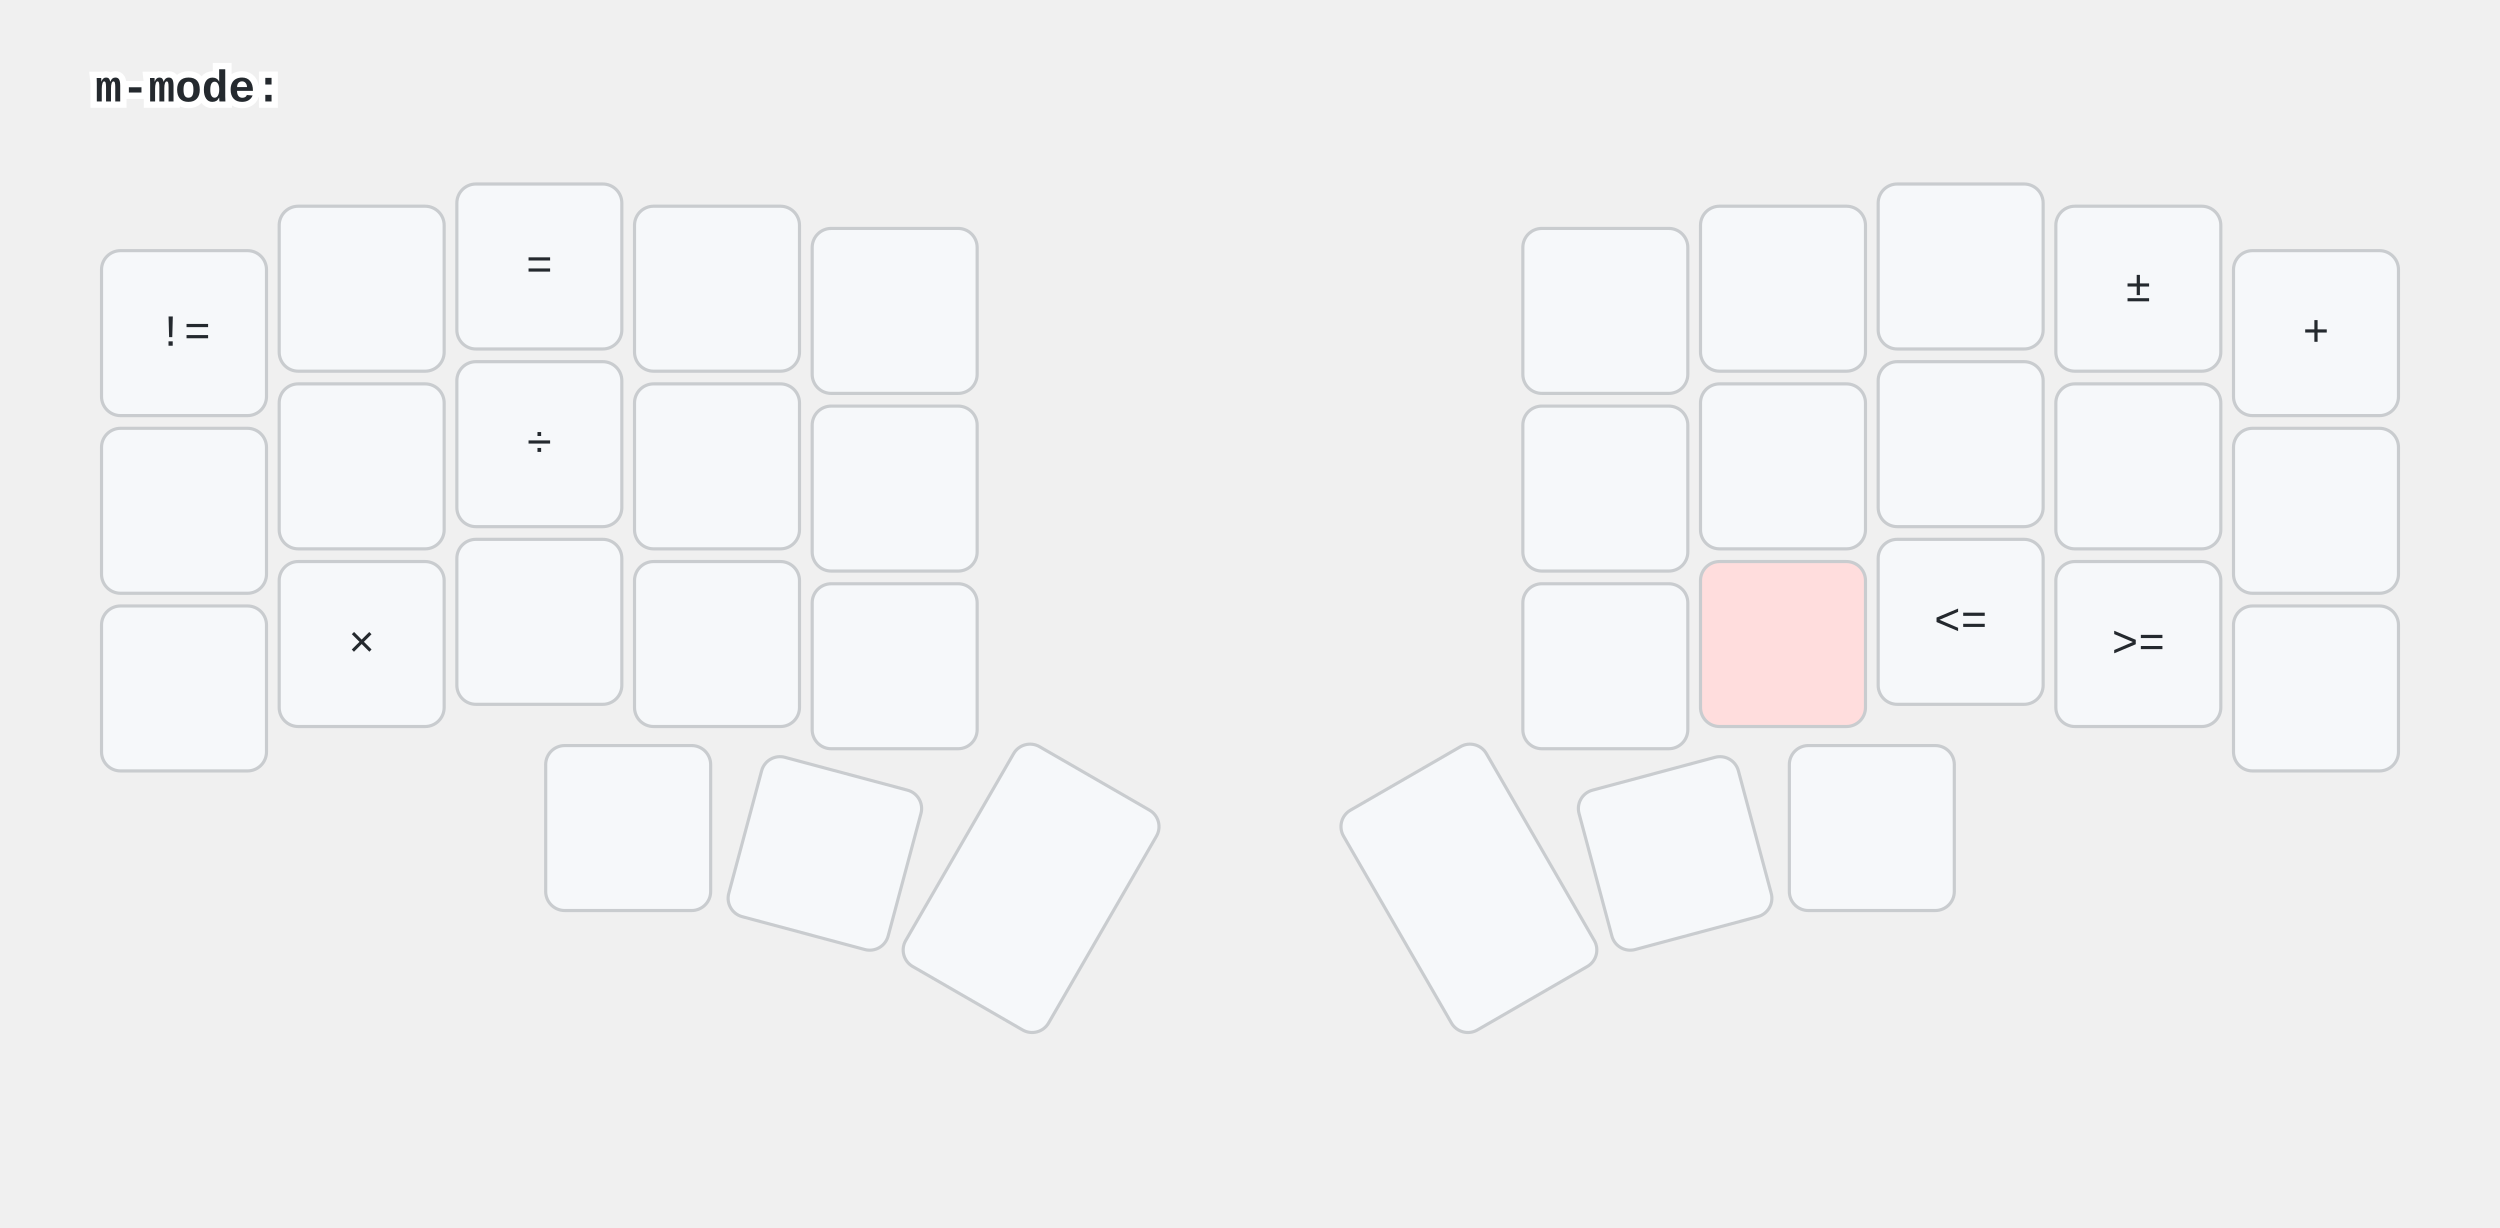
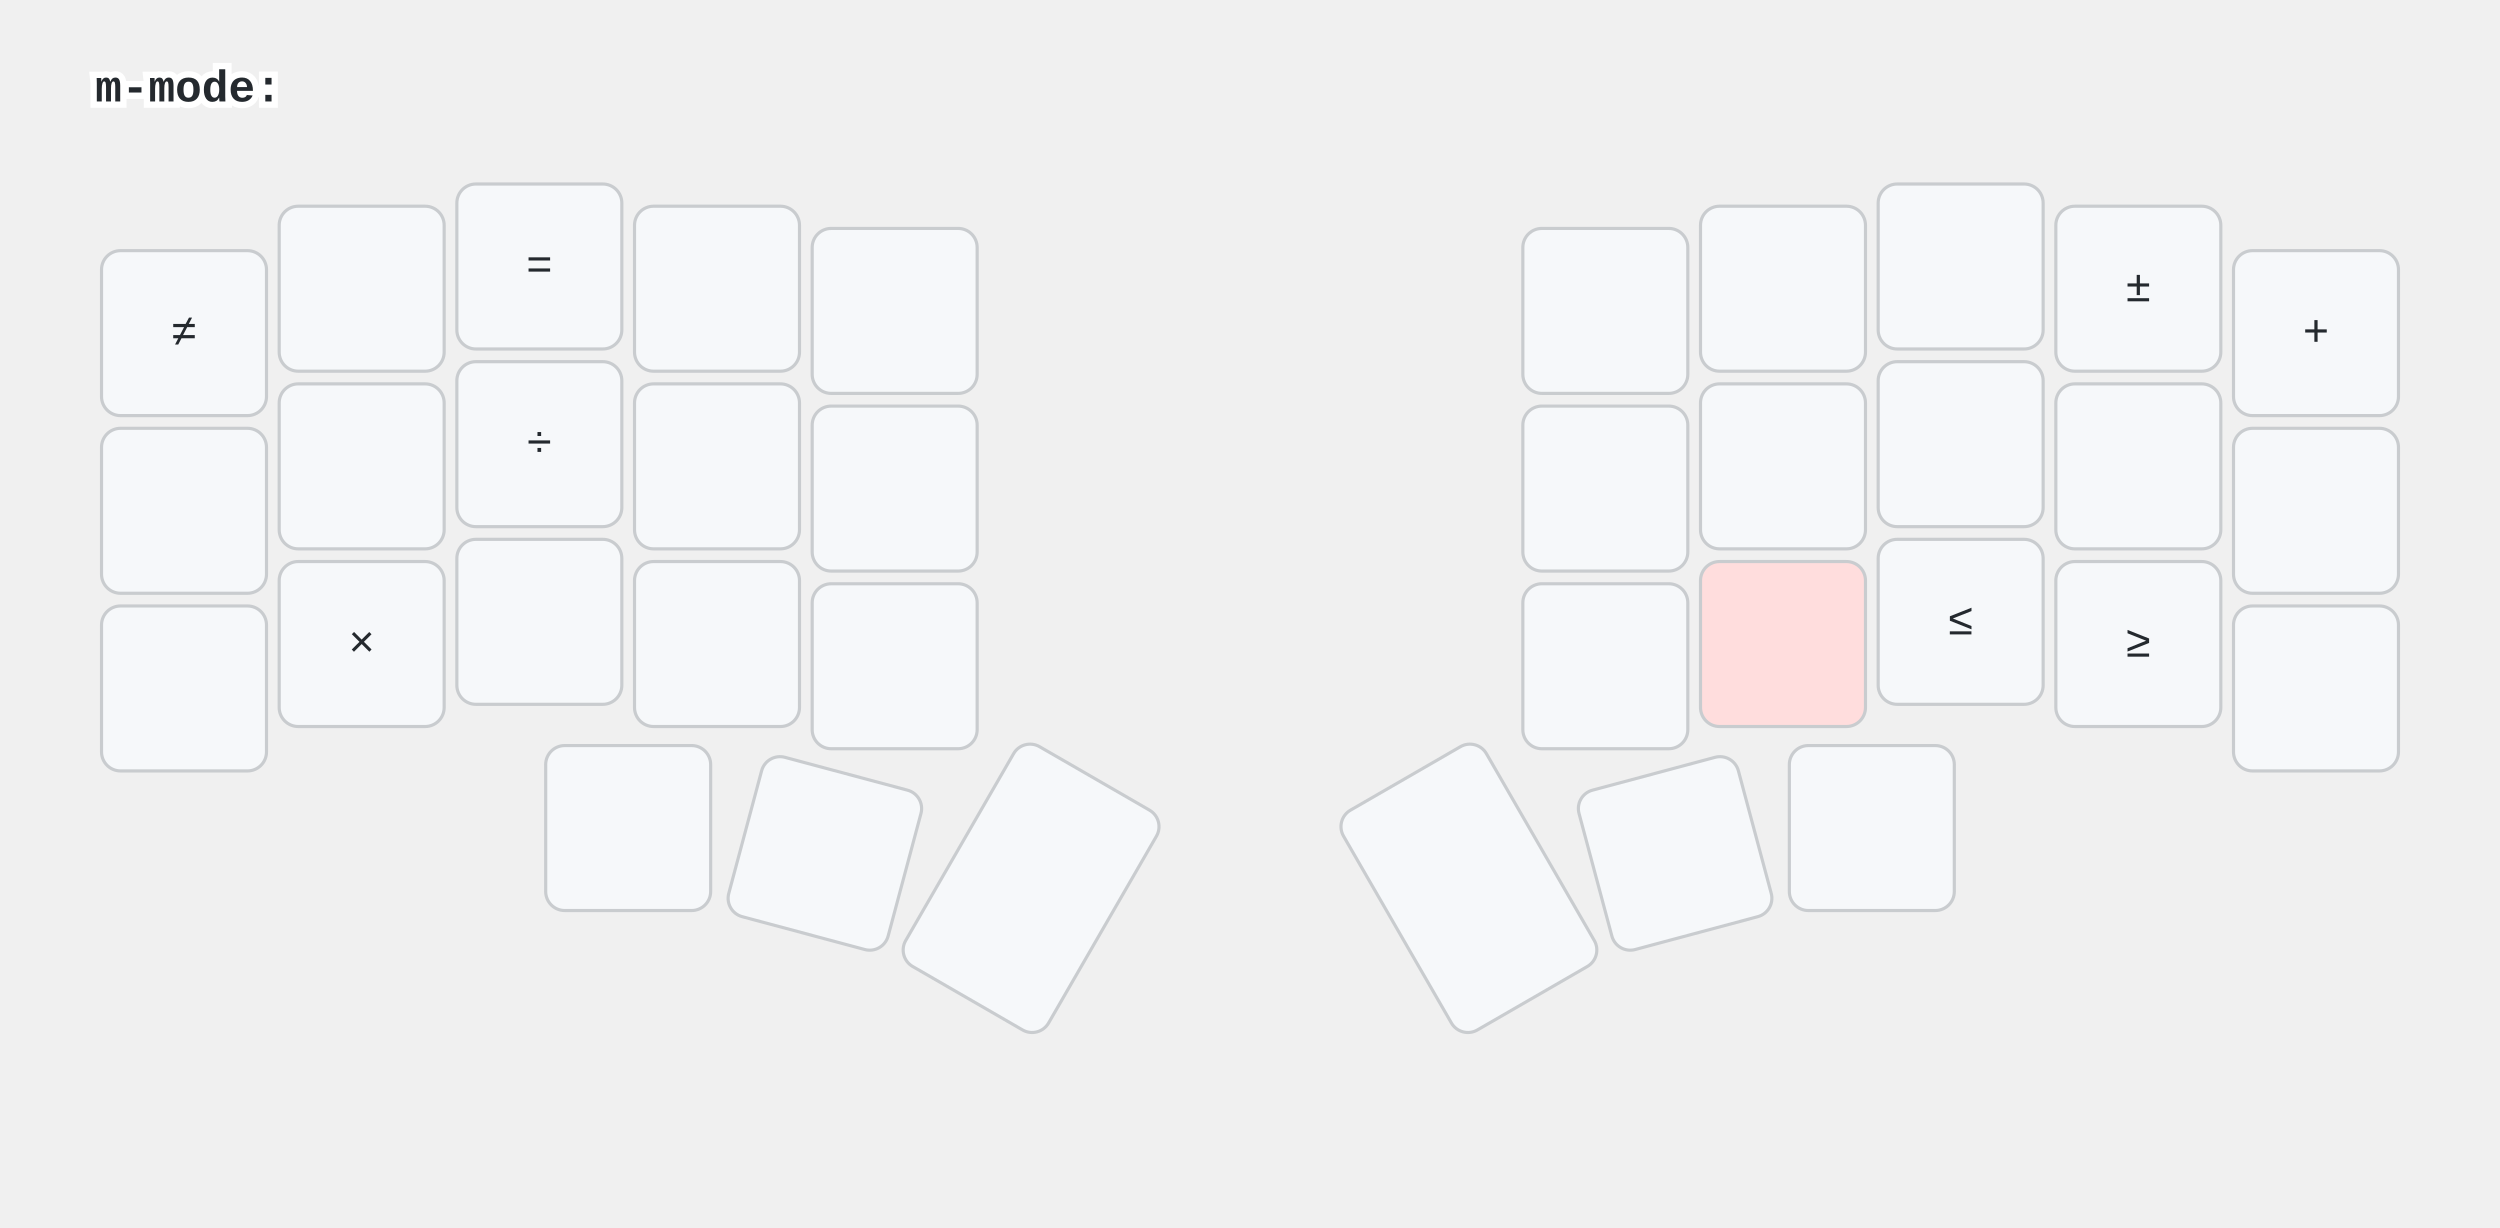
<svg xmlns="http://www.w3.org/2000/svg" width="788" height="387" viewBox="0 0 788 387" class="keymap">
  <style>/* inherit to force styles through use tags */
svg path {
    fill: inherit;
}

/* font and background color specifications */
svg.keymap {
    font-family: SFMono-Regular,Consolas,Liberation Mono,Menlo,monospace;
    font-size: 14px;
    font-kerning: normal;
    text-rendering: optimizeLegibility;
    fill: #24292e;
}

/* default key styling */
rect.key {
    fill: #f6f8fa;
}

rect.key, rect.combo {
    stroke: #c9cccf;
    stroke-width: 1;
}

/* default key side styling, only used is draw_key_sides is set */
rect.side {
    filter: brightness(90%);
}

/* color accent for combo boxes */
rect.combo, rect.combo-separate {
    fill: #cdf;
}

/* color accent for held keys */
rect.held, rect.combo.held {
    fill: #fdd;
}

/* color accent for ghost (optional) keys */
rect.ghost, rect.combo.ghost {
    stroke-dasharray: 4, 4;
    stroke-width: 2;
}

text {
    text-anchor: middle;
    dominant-baseline: middle;
}

/* styling for layer labels */
text.label {
    font-weight: bold;
    text-anchor: start;
    stroke: white;
    stroke-width: 4;
    paint-order: stroke;
}

/* styling for optional footer */
text.footer {
    text-anchor: end;
    dominant-baseline: auto;
    stroke: white;
    stroke-width: 4;
    paint-order: stroke;
}

/* styling for combo tap, and key non-tap label text */
text.combo, text.hold, text.shifted, text.left, text.right {
    font-size: 11px;
}

text.hold {
    text-anchor: middle;
    dominant-baseline: auto;
}

text.shifted {
    text-anchor: middle;
    dominant-baseline: hanging;
}

text.left {
    text-anchor: start;
}

text.right {
    text-anchor: end;
}

text.layer-activator {
    text-decoration: underline;
}

/* styling for hold/shifted label text in combo box */
text.combo.hold, text.combo.shifted, text.combo.left, text.combo.right {
    font-size: 8px;
}

/* lighter symbol for transparent keys */
text.trans {
    fill: #7b7e81;
}

/* styling for combo dendrons */
path.combo {
    stroke-width: 1;
    stroke: gray;
    fill: none;
}

/* Start Tabler Icons Cleanup */
/* cannot use height/width with glyphs */
.icon-tabler &gt; path {
    fill: inherit;
    stroke: inherit;
    stroke-width: 2;
}
/* hide tabler's default box */
.icon-tabler &gt; path[stroke="none"][fill="none"] {
    visibility: hidden;
}
/* End Tabler Icons Cleanup */
</style>
  <g transform="translate(30, 0)" class="layer-m-mode">
    <text x="0" y="28" class="label" id="m-mode">m-mode:</text>
    <g transform="translate(0, 56)">
      <g transform="translate(28, 49)" class="key keypos-0">
        <rect rx="6" ry="6" x="-26" y="-26" width="52" height="52" class="key" />
-         <text x="0" y="0" class="key tap">!=</text>
+         <text x="0" y="0" class="key tap">≠</text>
      </g>
      <g transform="translate(84, 35)" class="key keypos-1">
        <rect rx="6" ry="6" x="-26" y="-26" width="52" height="52" class="key" />
      </g>
      <g transform="translate(140, 28)" class="key keypos-2">
        <rect rx="6" ry="6" x="-26" y="-26" width="52" height="52" class="key" />
        <text x="0" y="0" class="key tap">=</text>
      </g>
      <g transform="translate(196, 35)" class="key keypos-3">
        <rect rx="6" ry="6" x="-26" y="-26" width="52" height="52" class="key" />
      </g>
      <g transform="translate(252, 42)" class="key keypos-4">
        <rect rx="6" ry="6" x="-26" y="-26" width="52" height="52" class="key" />
      </g>
      <g transform="translate(476, 42)" class="key keypos-5">
        <rect rx="6" ry="6" x="-26" y="-26" width="52" height="52" class="key" />
      </g>
      <g transform="translate(532, 35)" class="key keypos-6">
        <rect rx="6" ry="6" x="-26" y="-26" width="52" height="52" class="key" />
      </g>
      <g transform="translate(588, 28)" class="key keypos-7">
        <rect rx="6" ry="6" x="-26" y="-26" width="52" height="52" class="key" />
      </g>
      <g transform="translate(644, 35)" class="key keypos-8">
        <rect rx="6" ry="6" x="-26" y="-26" width="52" height="52" class="key" />
        <text x="0" y="0" class="key tap">±</text>
      </g>
      <g transform="translate(700, 49)" class="key keypos-9">
        <rect rx="6" ry="6" x="-26" y="-26" width="52" height="52" class="key" />
        <text x="0" y="0" class="key tap">+</text>
      </g>
      <g transform="translate(28, 105)" class="key keypos-10">
        <rect rx="6" ry="6" x="-26" y="-26" width="52" height="52" class="key" />
      </g>
      <g transform="translate(84, 91)" class="key keypos-11">
        <rect rx="6" ry="6" x="-26" y="-26" width="52" height="52" class="key" />
      </g>
      <g transform="translate(140, 84)" class="key keypos-12">
        <rect rx="6" ry="6" x="-26" y="-26" width="52" height="52" class="key" />
        <text x="0" y="0" class="key tap">÷</text>
      </g>
      <g transform="translate(196, 91)" class="key keypos-13">
        <rect rx="6" ry="6" x="-26" y="-26" width="52" height="52" class="key" />
      </g>
      <g transform="translate(252, 98)" class="key keypos-14">
        <rect rx="6" ry="6" x="-26" y="-26" width="52" height="52" class="key" />
      </g>
      <g transform="translate(476, 98)" class="key keypos-15">
        <rect rx="6" ry="6" x="-26" y="-26" width="52" height="52" class="key" />
      </g>
      <g transform="translate(532, 91)" class="key keypos-16">
        <rect rx="6" ry="6" x="-26" y="-26" width="52" height="52" class="key" />
      </g>
      <g transform="translate(588, 84)" class="key keypos-17">
        <rect rx="6" ry="6" x="-26" y="-26" width="52" height="52" class="key" />
      </g>
      <g transform="translate(644, 91)" class="key keypos-18">
        <rect rx="6" ry="6" x="-26" y="-26" width="52" height="52" class="key" />
      </g>
      <g transform="translate(700, 105)" class="key keypos-19">
        <rect rx="6" ry="6" x="-26" y="-26" width="52" height="52" class="key" />
      </g>
      <g transform="translate(28, 161)" class="key keypos-20">
        <rect rx="6" ry="6" x="-26" y="-26" width="52" height="52" class="key" />
      </g>
      <g transform="translate(84, 147)" class="key keypos-21">
        <rect rx="6" ry="6" x="-26" y="-26" width="52" height="52" class="key" />
        <text x="0" y="0" class="key tap">×</text>
      </g>
      <g transform="translate(140, 140)" class="key keypos-22">
        <rect rx="6" ry="6" x="-26" y="-26" width="52" height="52" class="key" />
      </g>
      <g transform="translate(196, 147)" class="key keypos-23">
        <rect rx="6" ry="6" x="-26" y="-26" width="52" height="52" class="key" />
      </g>
      <g transform="translate(252, 154)" class="key keypos-24">
        <rect rx="6" ry="6" x="-26" y="-26" width="52" height="52" class="key" />
      </g>
      <g transform="translate(476, 154)" class="key keypos-25">
        <rect rx="6" ry="6" x="-26" y="-26" width="52" height="52" class="key" />
      </g>
      <g transform="translate(532, 147)" class="key held keypos-26">
        <rect rx="6" ry="6" x="-26" y="-26" width="52" height="52" class="key held" />
      </g>
      <g transform="translate(588, 140)" class="key keypos-27">
        <rect rx="6" ry="6" x="-26" y="-26" width="52" height="52" class="key" />
-         <text x="0" y="0" class="key tap">&lt;=</text>
+         <text x="0" y="0" class="key tap">≤</text>
      </g>
      <g transform="translate(644, 147)" class="key keypos-28">
        <rect rx="6" ry="6" x="-26" y="-26" width="52" height="52" class="key" />
-         <text x="0" y="0" class="key tap">&gt;=</text>
+         <text x="0" y="0" class="key tap">≥</text>
      </g>
      <g transform="translate(700, 161)" class="key keypos-29">
        <rect rx="6" ry="6" x="-26" y="-26" width="52" height="52" class="key" />
      </g>
      <g transform="translate(168, 205)" class="key keypos-30">
        <rect rx="6" ry="6" x="-26" y="-26" width="52" height="52" class="key" />
      </g>
      <g transform="translate(230, 213) rotate(15.0)" class="key keypos-31">
        <rect rx="6" ry="6" x="-26" y="-26" width="52" height="52" class="key" />
      </g>
      <g transform="translate(295, 224) rotate(30.0)" class="key keypos-32">
        <rect rx="6" ry="6" x="-26" y="-40" width="52" height="80" class="key" />
      </g>
      <g transform="translate(433, 224) rotate(-30.0)" class="key keypos-33">
        <rect rx="6" ry="6" x="-26" y="-40" width="52" height="80" class="key" />
      </g>
      <g transform="translate(498, 213) rotate(-15.0)" class="key keypos-34">
        <rect rx="6" ry="6" x="-26" y="-26" width="52" height="52" class="key" />
      </g>
      <g transform="translate(560, 205)" class="key keypos-35">
        <rect rx="6" ry="6" x="-26" y="-26" width="52" height="52" class="key" />
      </g>
    </g>
  </g>
</svg>
